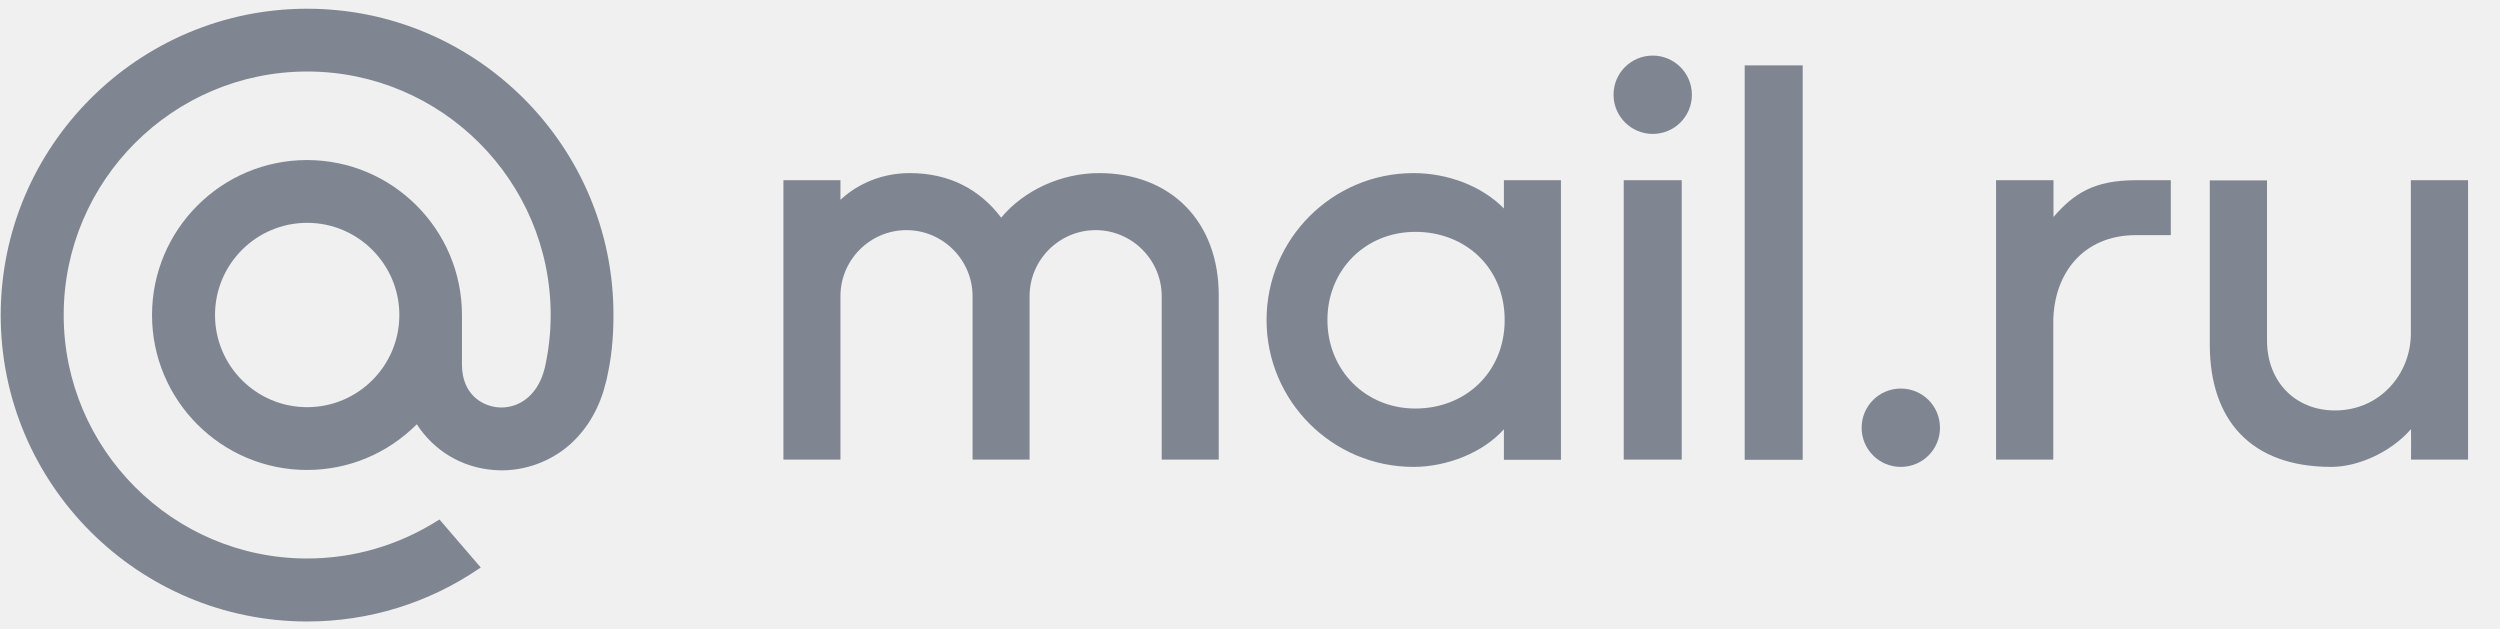
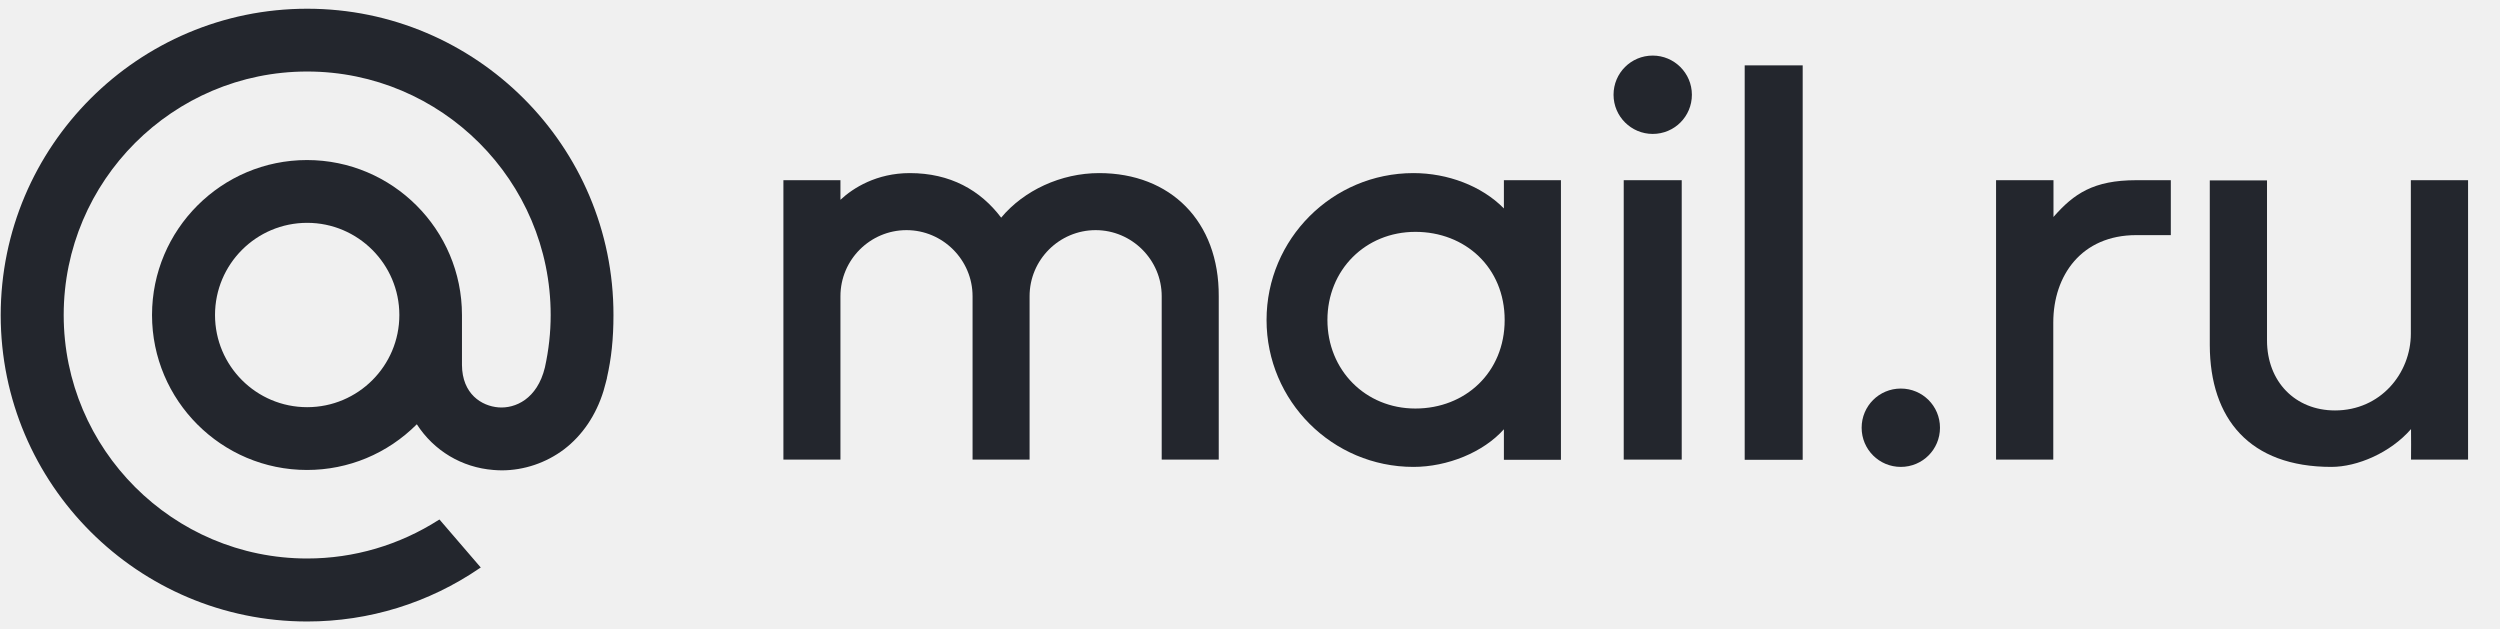
<svg xmlns="http://www.w3.org/2000/svg" width="163" height="41" viewBox="0 0 163 41" fill="none">
  <g clip-path="url(#clip0_13208_23444)">
-     <path d="M117.535 4.262H113.754V29.979H117.535V4.262Z" fill="#7F8692" />
-     <path d="M123.933 25.334C122.518 25.334 121.379 26.473 121.379 27.888C121.379 29.303 122.518 30.442 123.933 30.442C125.348 30.442 126.487 29.303 126.487 27.888C126.487 26.473 125.348 25.334 123.933 25.334Z" fill="#7F8692" />
-     <path d="M133.874 21.027C133.874 17.959 135.715 15.33 139.283 15.33H141.537V11.749H139.283C136.491 11.749 135.214 12.638 133.912 14.116L133.887 14.153V11.749H130.143V29.966H133.874C133.874 29.954 133.874 22.266 133.874 21.027Z" fill="#7F8692" />
-     <path d="M109.648 11.749H105.867V29.966H109.648V11.749Z" fill="#7F8692" />
-     <path d="M107.757 8.732C109.172 8.732 110.311 7.593 110.311 6.178C110.311 4.763 109.159 3.624 107.757 3.624C106.342 3.624 105.203 4.763 105.203 6.178C105.203 7.593 106.355 8.732 107.757 8.732Z" fill="#7F8692" />
-     <path d="M98.054 13.59C96.602 12.113 94.373 11.286 92.157 11.286C86.874 11.286 82.579 15.581 82.579 20.864C82.579 26.148 86.874 30.442 92.157 30.442C94.373 30.442 96.714 29.491 98.054 27.988V29.979H101.773V11.749H98.054V13.59ZM92.282 26.636C89.027 26.636 86.548 24.132 86.548 20.864C86.548 17.596 89.027 15.117 92.282 15.117C95.537 15.117 98.104 17.446 98.104 20.864C98.104 24.282 95.537 26.636 92.282 26.636Z" fill="#7F8692" />
-     <path d="M152.003 30.442C153.694 30.442 155.847 29.528 157.199 27.976C157.212 28.664 157.199 29.29 157.199 29.966H160.918V22.016V11.749H157.187V21.753C157.187 24.345 155.209 26.761 152.241 26.761C149.65 26.761 147.809 24.883 147.809 22.191V11.762H144.078V22.504C144.091 27.312 146.682 30.442 152.003 30.442Z" fill="#7F8692" />
-     <path d="M71.662 11.286C69.183 11.286 66.754 12.413 65.276 14.191C63.924 12.4 61.958 11.286 59.317 11.286C57.163 11.286 55.623 12.25 54.797 13.027V11.749H51.078V29.966H54.797V19.312C54.797 16.933 56.737 15.005 59.104 15.005C61.47 15.005 63.411 16.945 63.411 19.312V29.966H67.129V19.312C67.129 16.933 69.07 15.005 71.436 15.005C73.802 15.005 75.743 16.945 75.743 19.312V29.966H79.462V19.312C79.487 14.429 76.319 11.286 71.662 11.286Z" fill="#7F8692" />
-     <path d="M26.038 20.539C26.038 23.856 23.346 26.548 20.028 26.548C16.711 26.548 14.019 23.856 14.019 20.539C14.019 17.221 16.711 14.529 20.028 14.529C23.346 14.529 26.038 17.233 26.038 20.539ZM20.028 0.569C9.011 0.569 0.046 9.533 0.046 20.551C0.046 31.569 9.011 40.521 20.028 40.521C24.06 40.521 27.954 39.319 31.284 37.04L31.347 37.003L28.655 33.873L28.605 33.898C26.038 35.538 23.083 36.414 20.028 36.414C11.277 36.414 4.153 29.29 4.153 20.539C4.153 11.787 11.277 4.663 20.028 4.663C28.78 4.663 35.904 11.787 35.904 20.539C35.904 21.678 35.779 22.817 35.528 23.957C35.028 26.022 33.588 26.648 32.498 26.561C31.409 26.473 30.132 25.697 30.12 23.794V20.539C30.12 14.967 25.587 10.435 20.016 10.435C14.444 10.435 9.912 14.967 9.912 20.539C9.912 26.11 14.444 30.642 20.016 30.642C22.72 30.642 25.262 29.578 27.177 27.663C28.292 29.39 30.107 30.48 32.173 30.642C32.348 30.655 32.536 30.667 32.711 30.667C34.164 30.667 35.603 30.179 36.768 29.303C37.97 28.389 38.859 27.074 39.347 25.497C39.422 25.246 39.572 24.658 39.572 24.658V24.633C39.86 23.368 39.998 22.104 39.998 20.539C40.011 9.533 31.046 0.569 20.028 0.569Z" fill="#7F8692" />
+     <path d="M117.535 4.262H113.754V29.979H117.535V4.262Z" fill="#23262D" />
+     <path d="M123.933 25.334C122.518 25.334 121.379 26.473 121.379 27.888C121.379 29.303 122.518 30.442 123.933 30.442C125.348 30.442 126.487 29.303 126.487 27.888C126.487 26.473 125.348 25.334 123.933 25.334Z" fill="#23262D" />
+     <path d="M133.874 21.027C133.874 17.959 135.715 15.33 139.283 15.33H141.537V11.749H139.283C136.491 11.749 135.214 12.638 133.912 14.116L133.887 14.153V11.749H130.143V29.966H133.874C133.874 29.954 133.874 22.266 133.874 21.027Z" fill="#23262D" />
+     <path d="M109.648 11.749H105.867V29.966H109.648V11.749Z" fill="#23262D" />
+     <path d="M107.757 8.732C109.172 8.732 110.311 7.593 110.311 6.178C110.311 4.763 109.159 3.624 107.757 3.624C106.342 3.624 105.203 4.763 105.203 6.178C105.203 7.593 106.355 8.732 107.757 8.732Z" fill="#23262D" />
+     <path d="M98.054 13.59C96.602 12.113 94.373 11.286 92.157 11.286C86.874 11.286 82.579 15.581 82.579 20.864C82.579 26.148 86.874 30.442 92.157 30.442C94.373 30.442 96.714 29.491 98.054 27.988V29.979H101.773V11.749H98.054V13.59ZM92.282 26.636C89.027 26.636 86.548 24.132 86.548 20.864C86.548 17.596 89.027 15.117 92.282 15.117C95.537 15.117 98.104 17.446 98.104 20.864C98.104 24.282 95.537 26.636 92.282 26.636Z" fill="#23262D" />
+     <path d="M152.003 30.442C153.694 30.442 155.847 29.528 157.199 27.976C157.212 28.664 157.199 29.29 157.199 29.966H160.918V22.016V11.749H157.187V21.753C157.187 24.345 155.209 26.761 152.241 26.761C149.65 26.761 147.809 24.883 147.809 22.191V11.762H144.078V22.504C144.091 27.312 146.682 30.442 152.003 30.442Z" fill="#23262D" />
+     <path d="M71.662 11.286C69.183 11.286 66.754 12.413 65.276 14.191C63.924 12.4 61.958 11.286 59.317 11.286C57.163 11.286 55.623 12.25 54.797 13.027V11.749H51.078V29.966H54.797V19.312C54.797 16.933 56.737 15.005 59.104 15.005C61.47 15.005 63.411 16.945 63.411 19.312V29.966H67.129V19.312C67.129 16.933 69.07 15.005 71.436 15.005C73.802 15.005 75.743 16.945 75.743 19.312V29.966H79.462V19.312C79.487 14.429 76.319 11.286 71.662 11.286Z" fill="#23262D" />
+     <path d="M26.038 20.539C26.038 23.856 23.346 26.548 20.028 26.548C16.711 26.548 14.019 23.856 14.019 20.539C14.019 17.221 16.711 14.529 20.028 14.529C23.346 14.529 26.038 17.233 26.038 20.539ZM20.028 0.569C9.011 0.569 0.046 9.533 0.046 20.551C0.046 31.569 9.011 40.521 20.028 40.521C24.06 40.521 27.954 39.319 31.284 37.04L31.347 37.003L28.655 33.873L28.605 33.898C26.038 35.538 23.083 36.414 20.028 36.414C11.277 36.414 4.153 29.29 4.153 20.539C4.153 11.787 11.277 4.663 20.028 4.663C28.78 4.663 35.904 11.787 35.904 20.539C35.904 21.678 35.779 22.817 35.528 23.957C35.028 26.022 33.588 26.648 32.498 26.561C31.409 26.473 30.132 25.697 30.12 23.794V20.539C30.12 14.967 25.587 10.435 20.016 10.435C14.444 10.435 9.912 14.967 9.912 20.539C9.912 26.11 14.444 30.642 20.016 30.642C22.72 30.642 25.262 29.578 27.177 27.663C28.292 29.39 30.107 30.48 32.173 30.642C32.348 30.655 32.536 30.667 32.711 30.667C34.164 30.667 35.603 30.179 36.768 29.303C37.97 28.389 38.859 27.074 39.347 25.497C39.422 25.246 39.572 24.658 39.572 24.658V24.633C39.86 23.368 39.998 22.104 39.998 20.539C40.011 9.533 31.046 0.569 20.028 0.569Z" fill="#23262D" />
  </g>
  <defs>
    <clipPath id="clip0_13208_23444">
      <rect width="163" height="41" fill="white" />
    </clipPath>
  </defs>
</svg>
